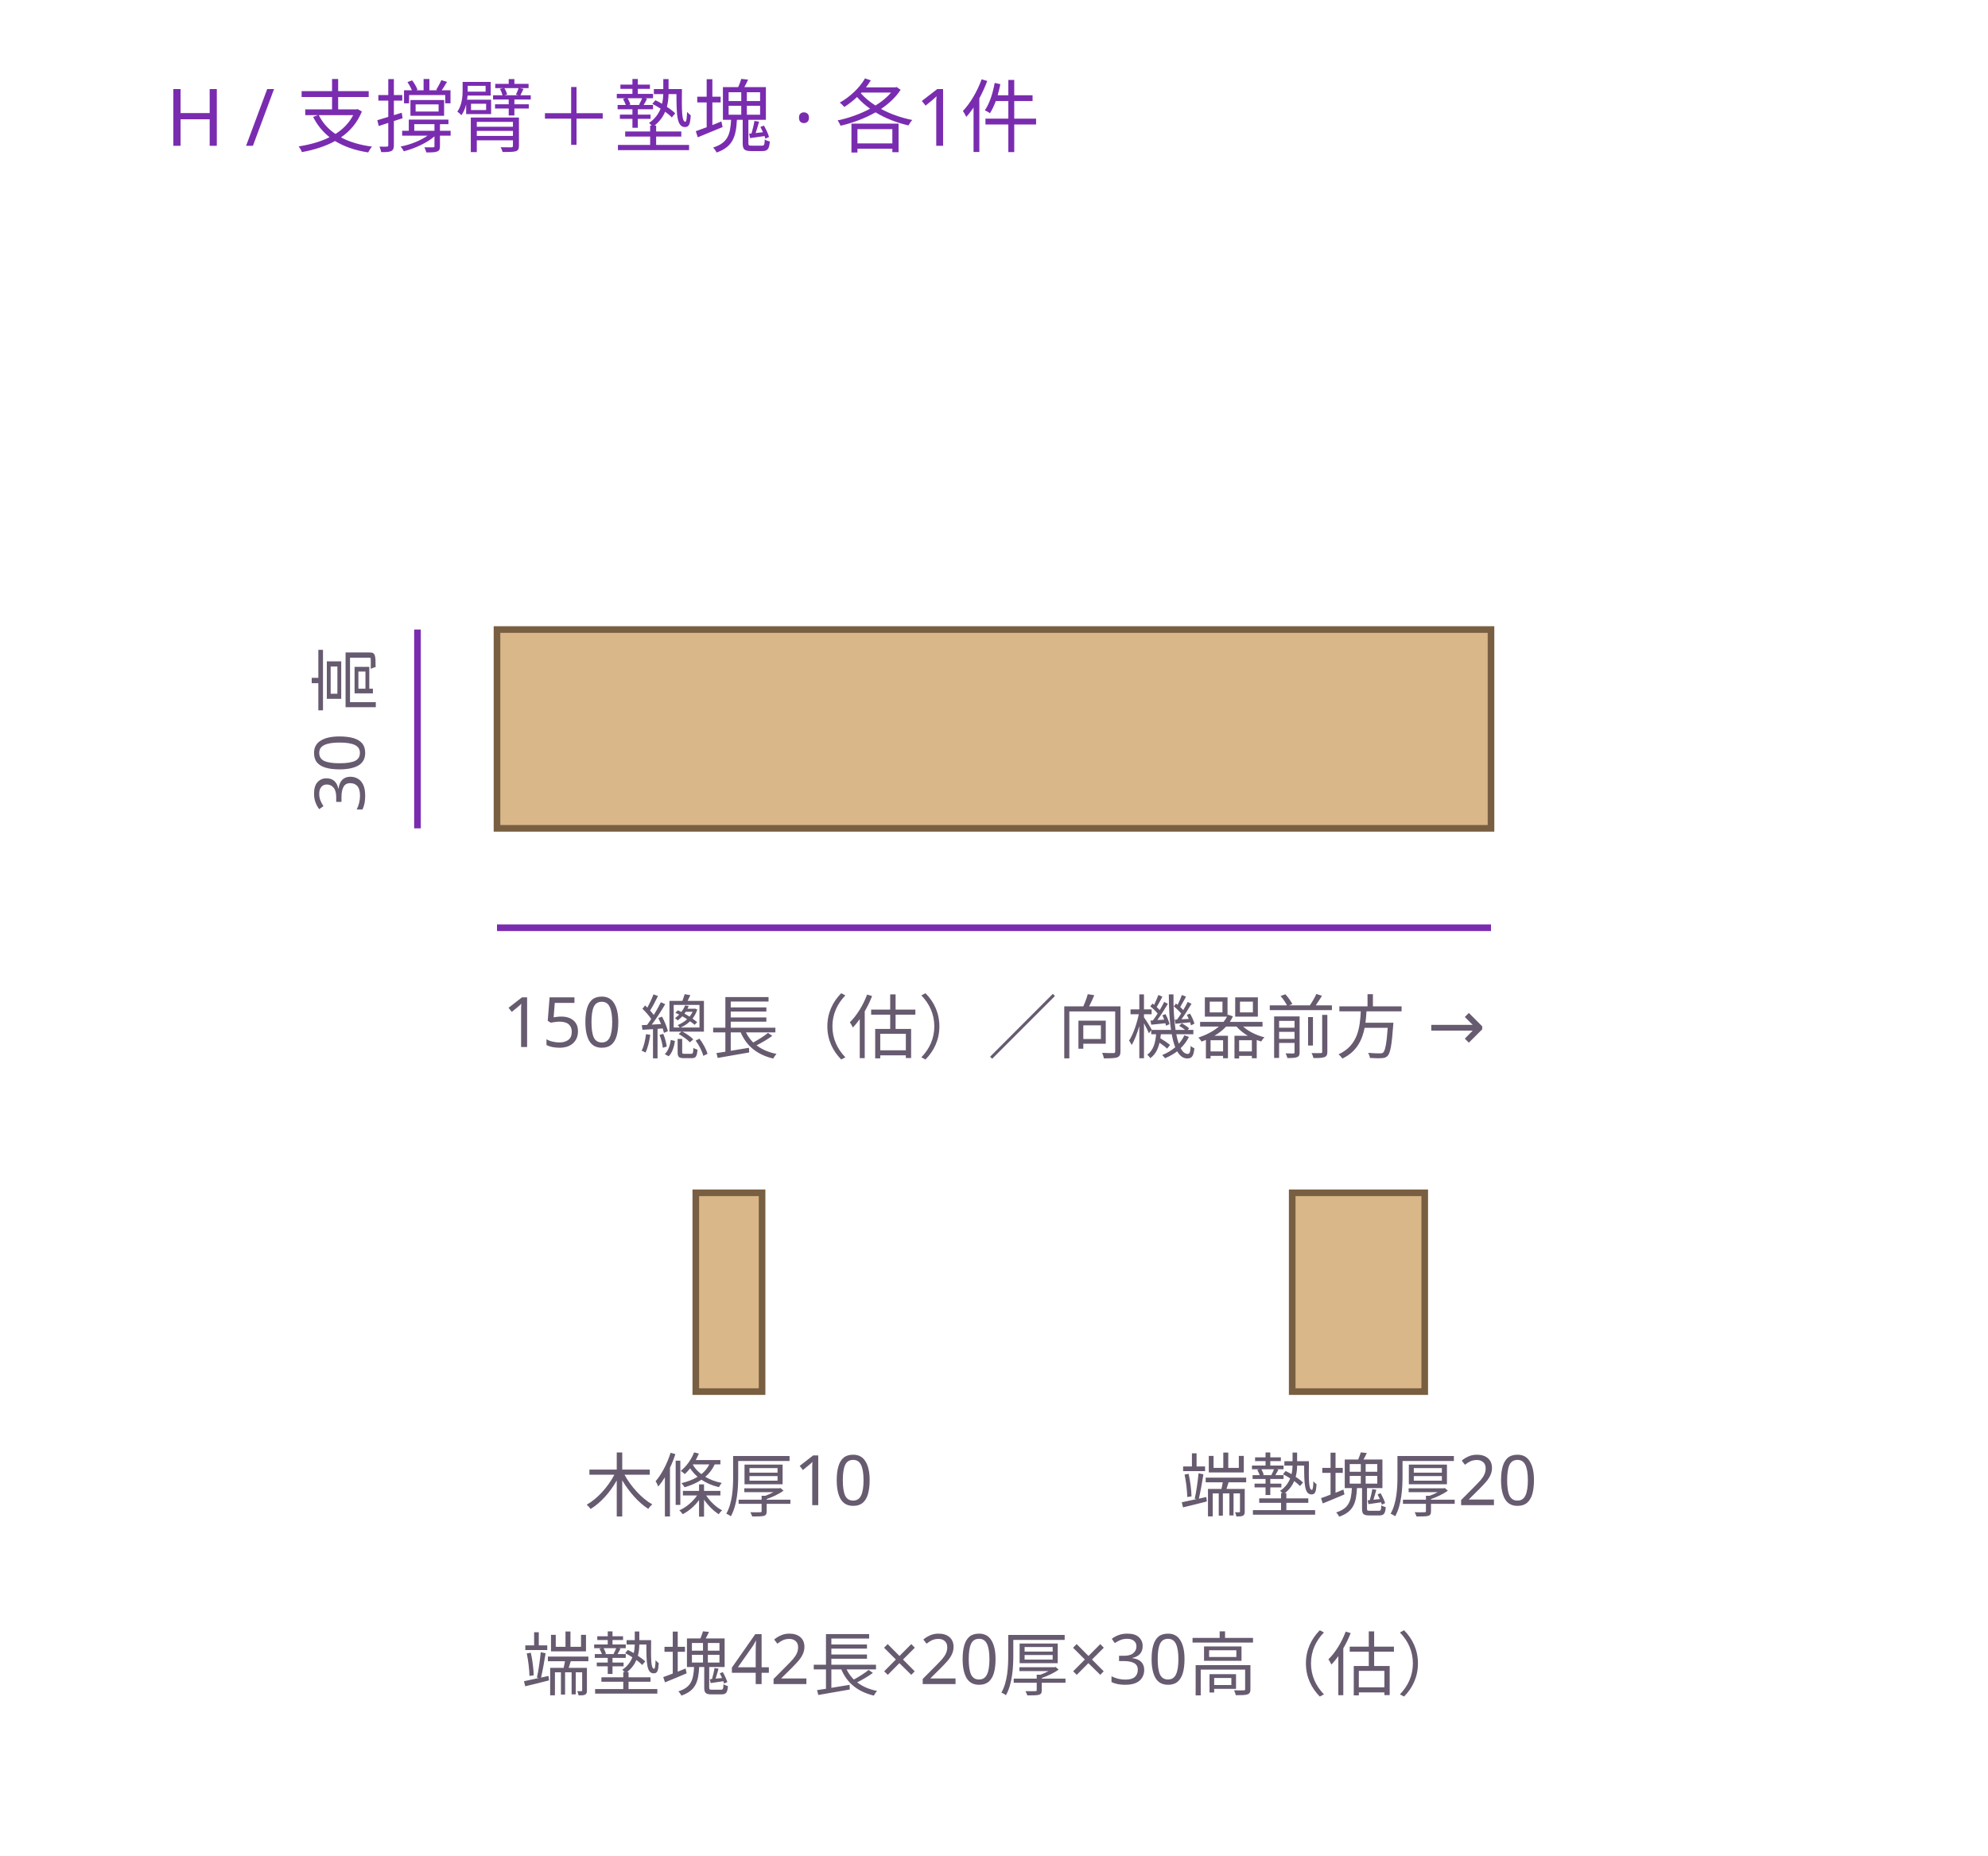
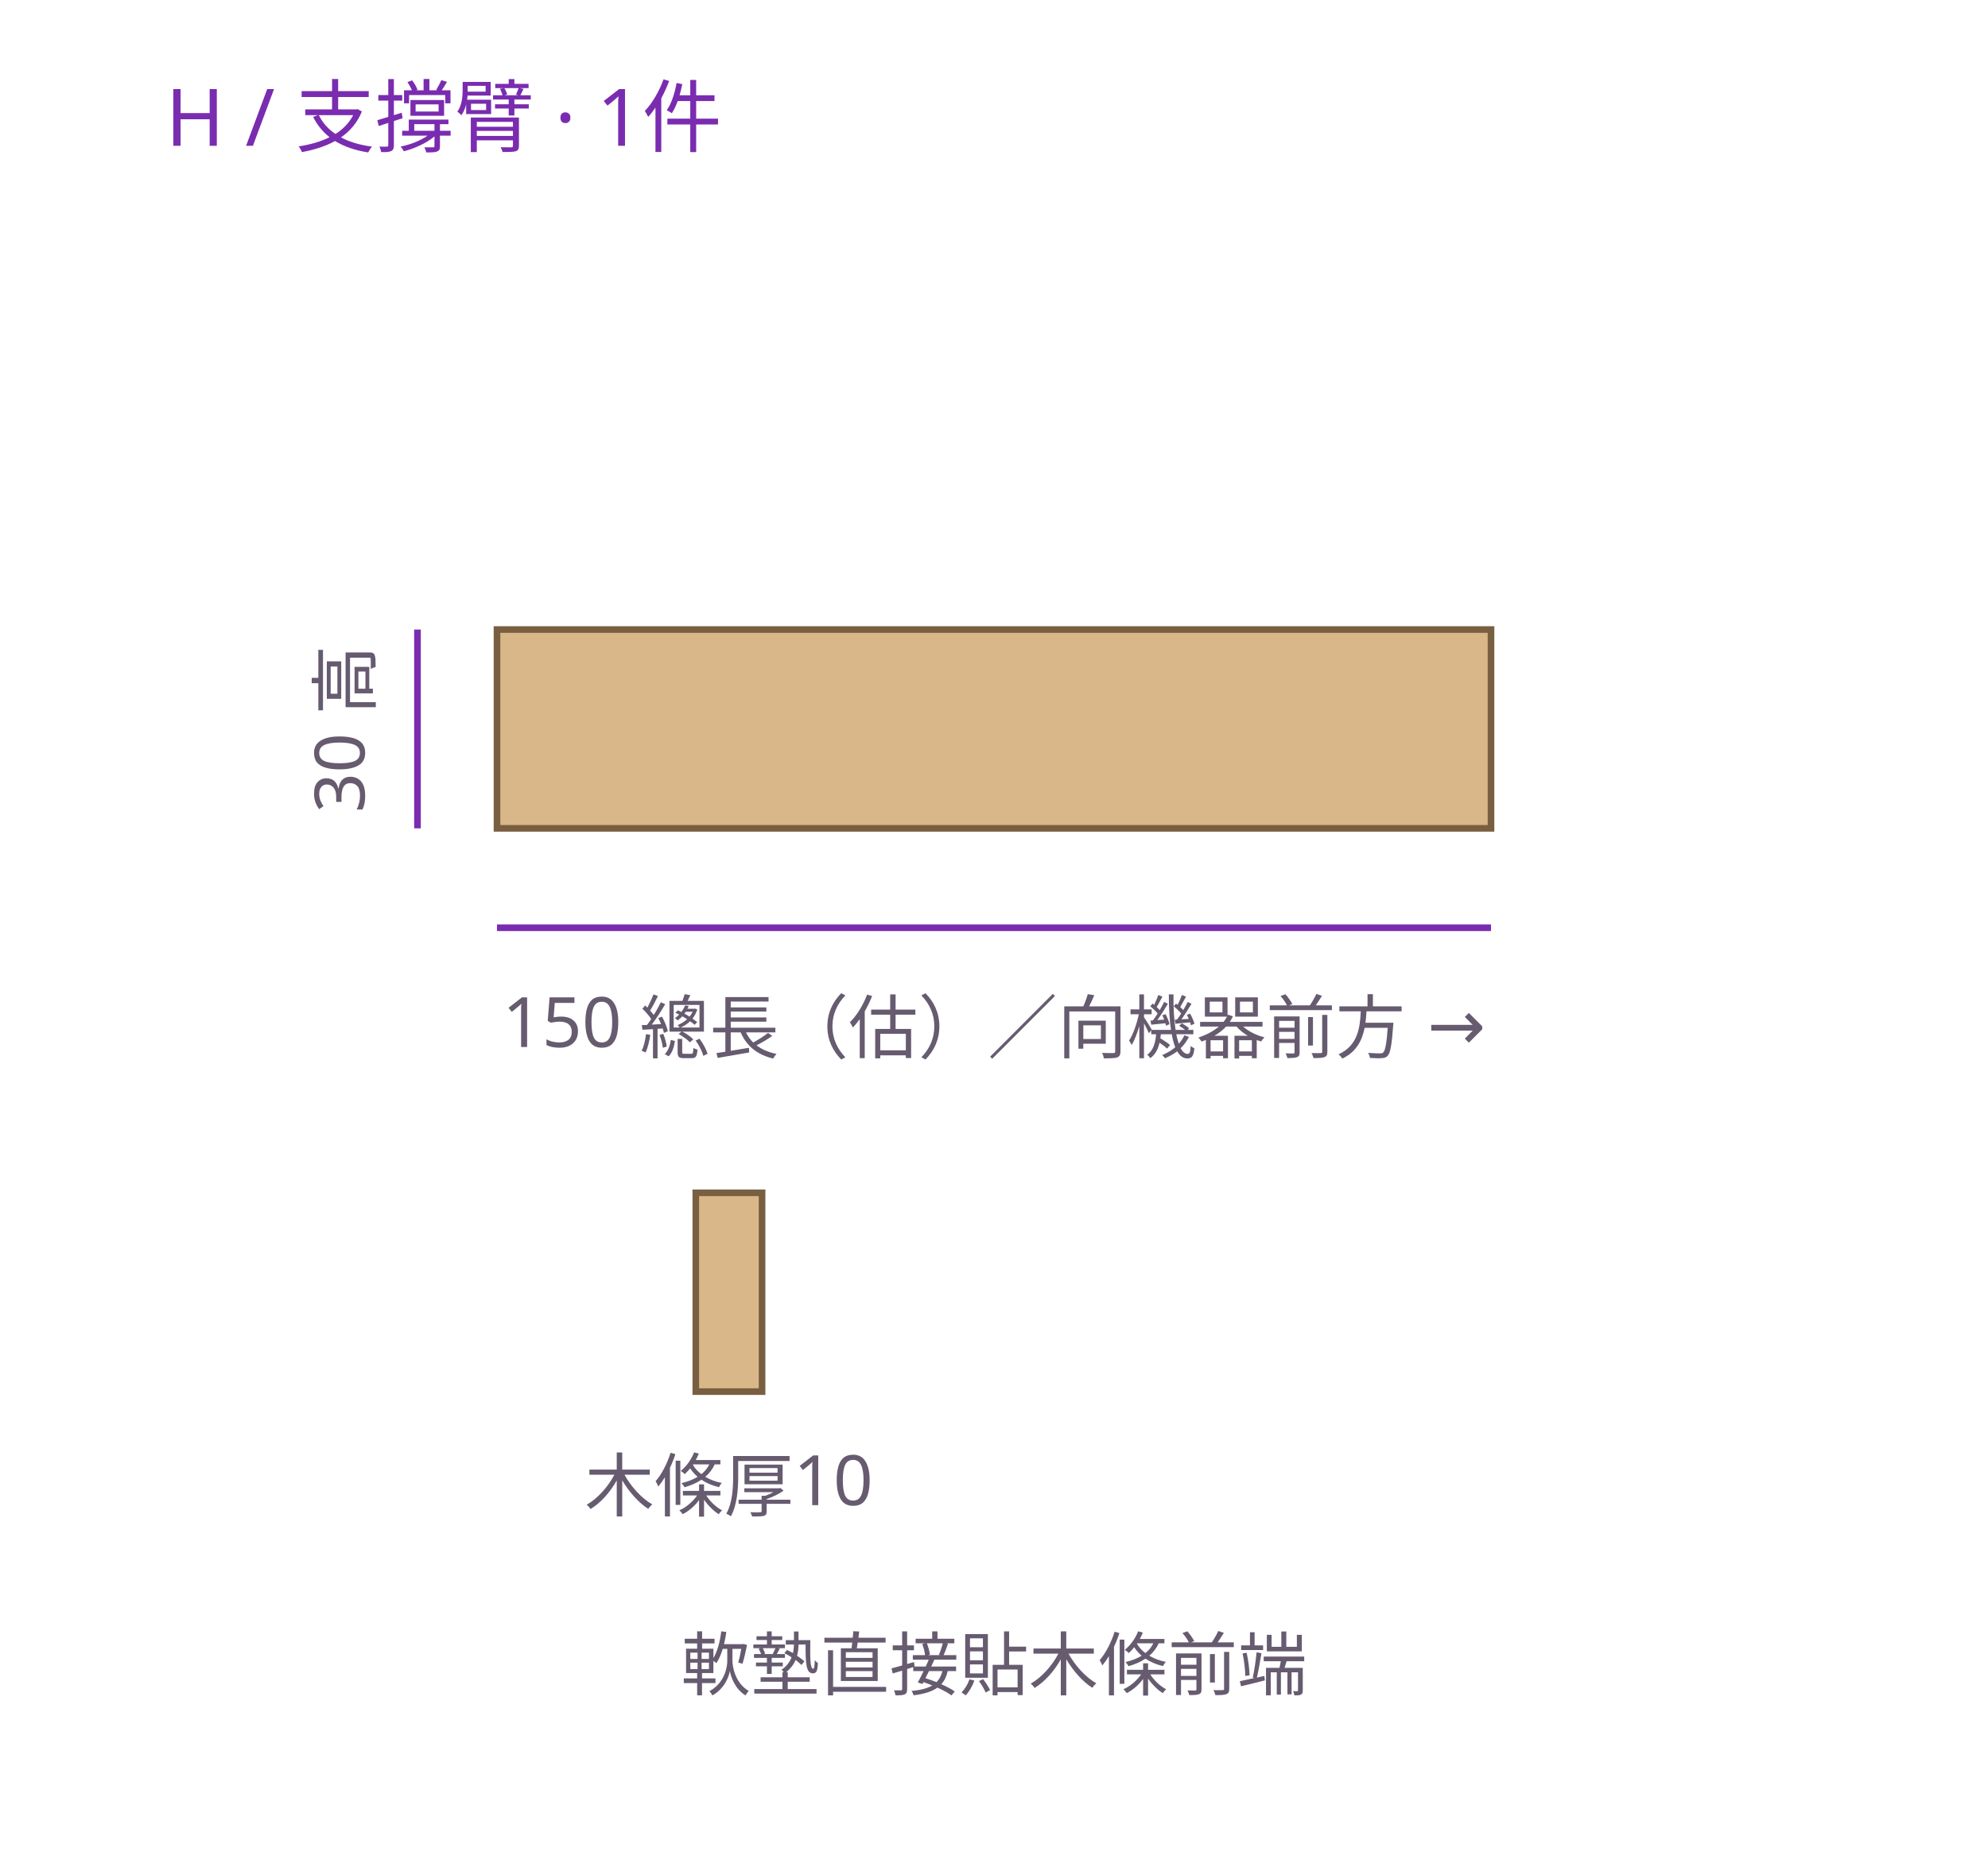
- <svg xmlns="http://www.w3.org/2000/svg" viewBox="0 0 300 280" role="img" aria-label="H 支撐臂＋墊塊 · 各1件">
+ <svg xmlns="http://www.w3.org/2000/svg" viewBox="0 0 300 280" role="img" aria-label="H 支撐臂 · 1件">
  <g font-family="sans-serif" font-size="10.5" fill="#675b70">
-     <text x="25" y="22" font-size="12" fill="#7a2cb0">H / 支撐臂＋墊塊 · 各1件</text>
+     <text x="25" y="22" font-size="12" fill="#7a2cb0">H / 支撐臂 · 1件</text>
    <rect x="75" y="95" width="150" height="30" fill="#d9b789" stroke="#795f41" />
    <path d="M75 140 H225 M63 95 V125" stroke="#7a2cb0" />
    <text x="150" y="158" text-anchor="middle">150 總長（估）／向機器前方 →</text>
    <text x="55" y="110" transform="rotate(-90 55 110)" text-anchor="middle">30 高</text>
    <rect x="105" y="180" width="10" height="30" fill="#d9b789" stroke="#795f41" />
    <text x="110" y="228" text-anchor="middle">木條厚10</text>
-     <rect x="195" y="180" width="20" height="30" fill="#d9b789" stroke="#795f41" />
-     <text x="205" y="228" text-anchor="middle">端墊塊厚20</text>
-     <text x="150" y="255" text-anchor="middle">端墊塊42長×20厚×30高（估）</text>
+     <text x="150" y="255" text-anchor="middle">軟墊直接貼木條前端</text>
  </g>
</svg>
